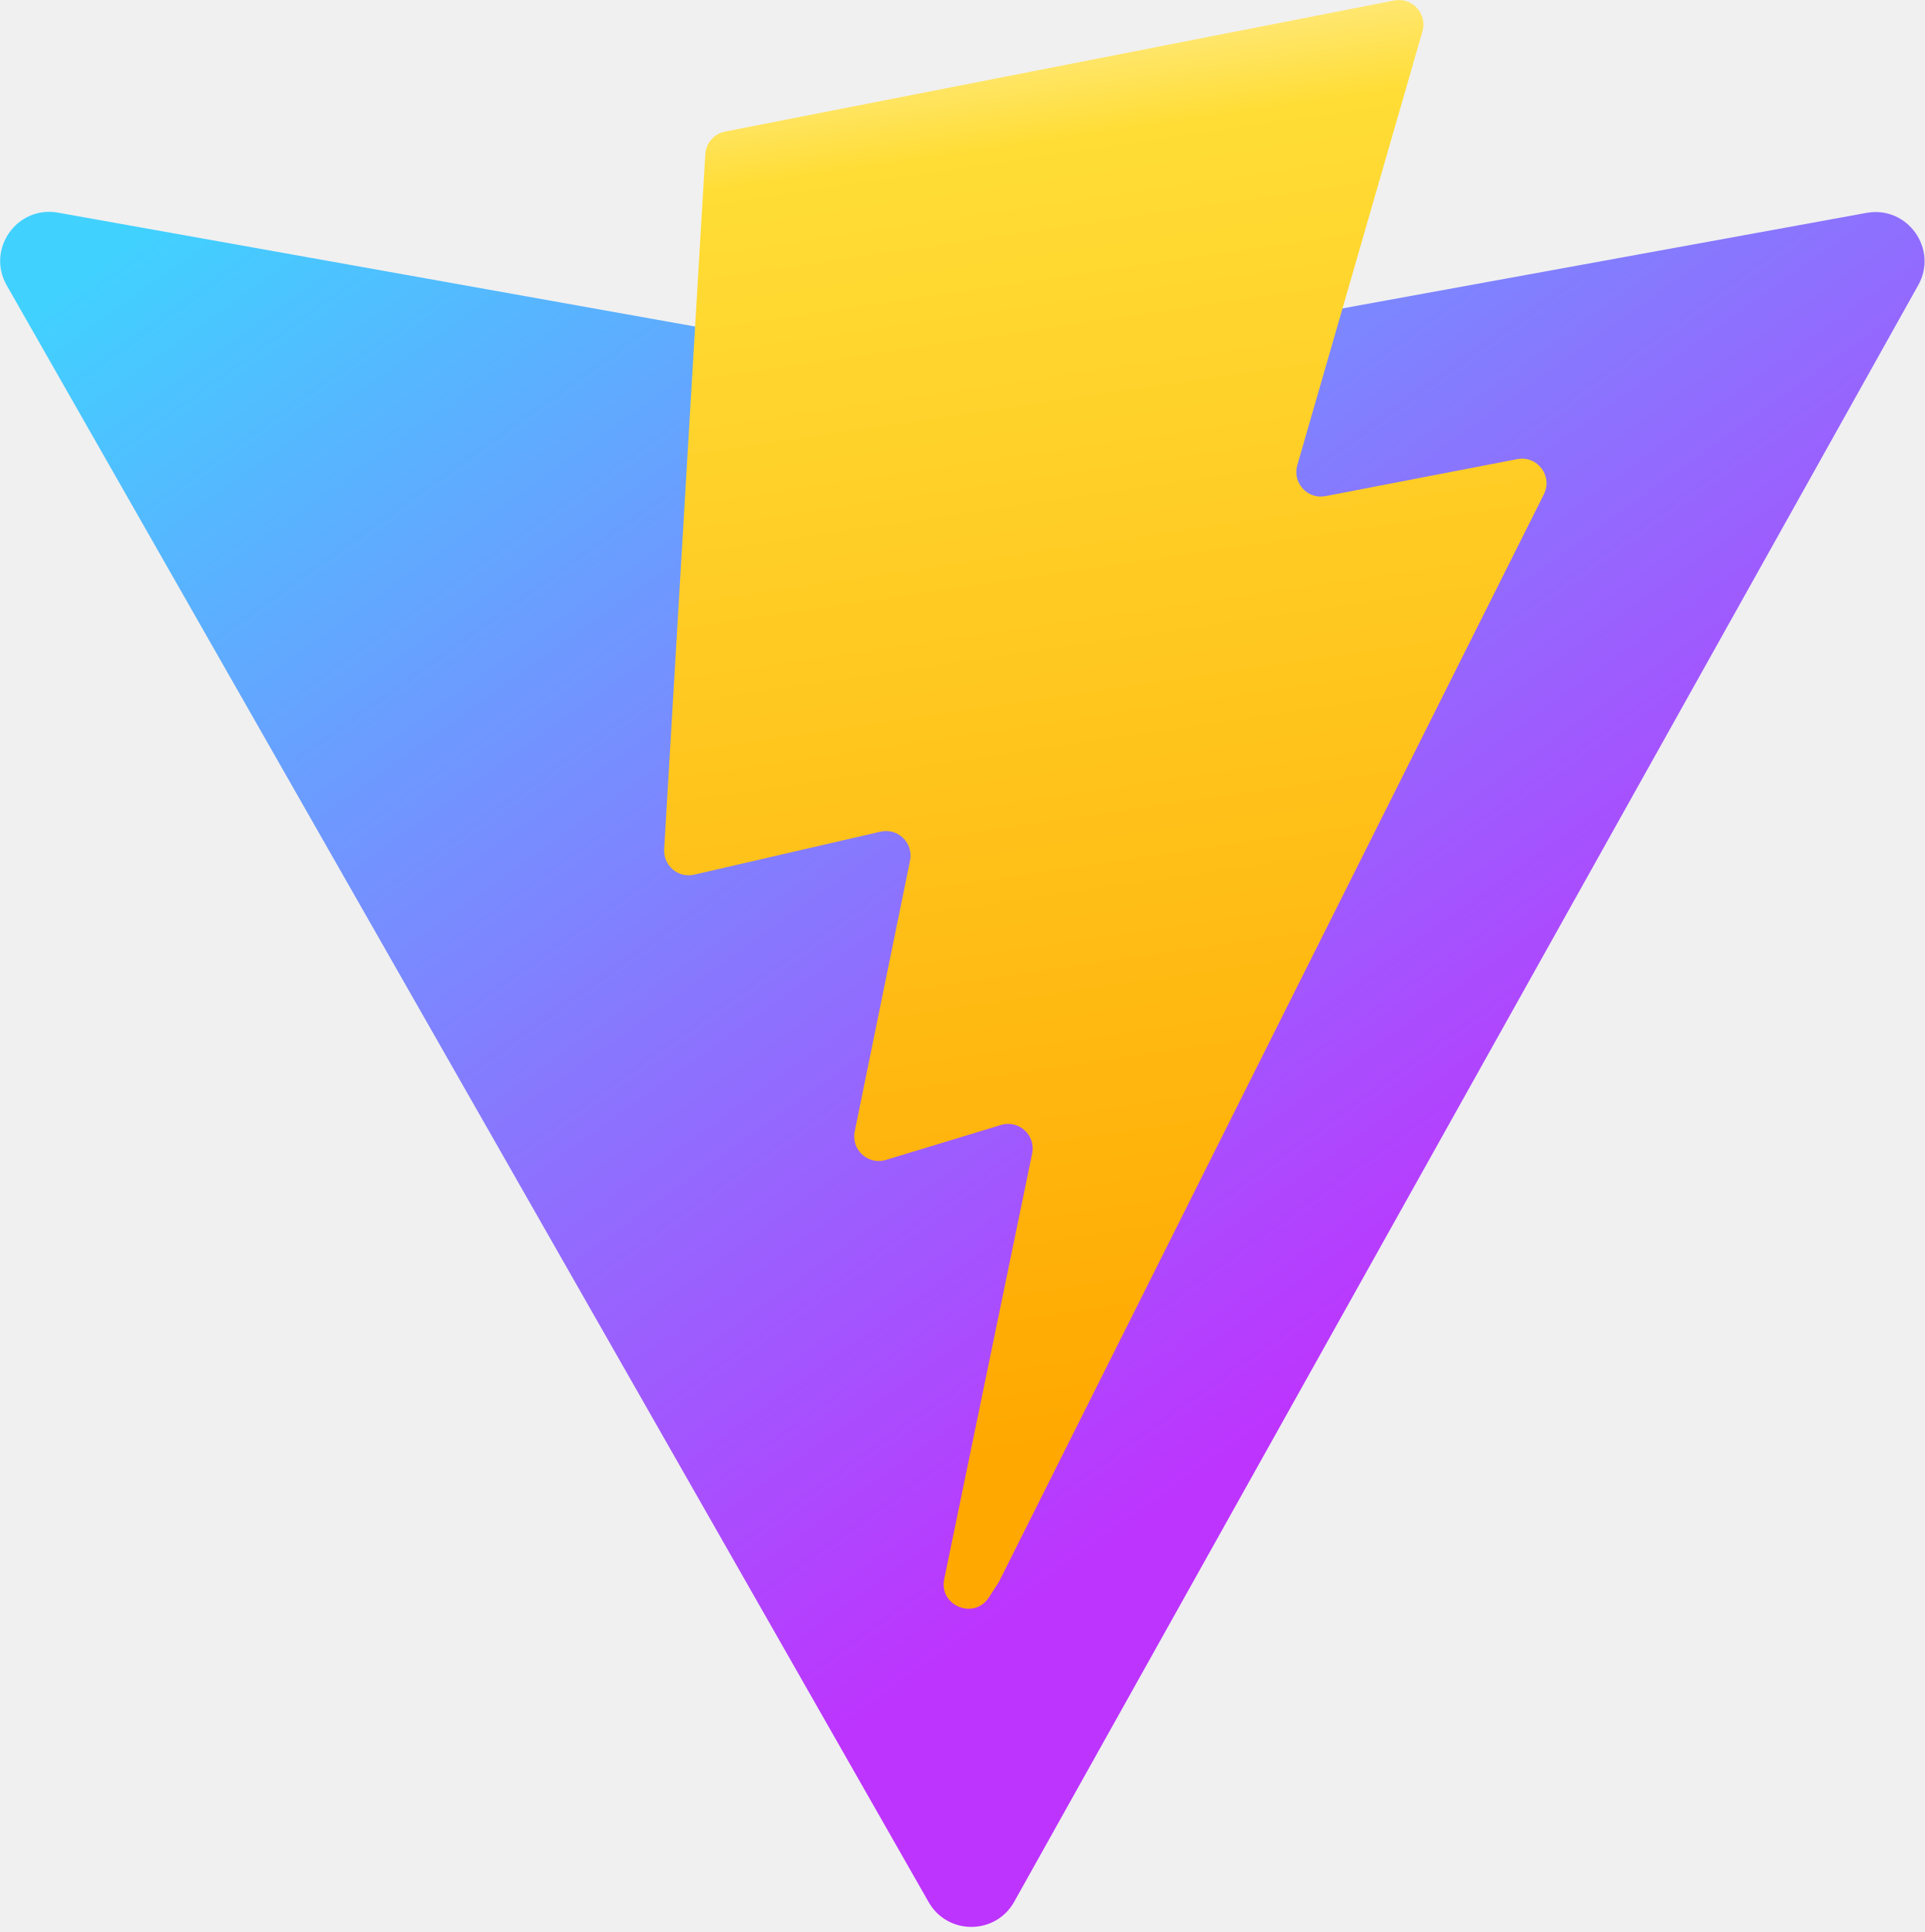
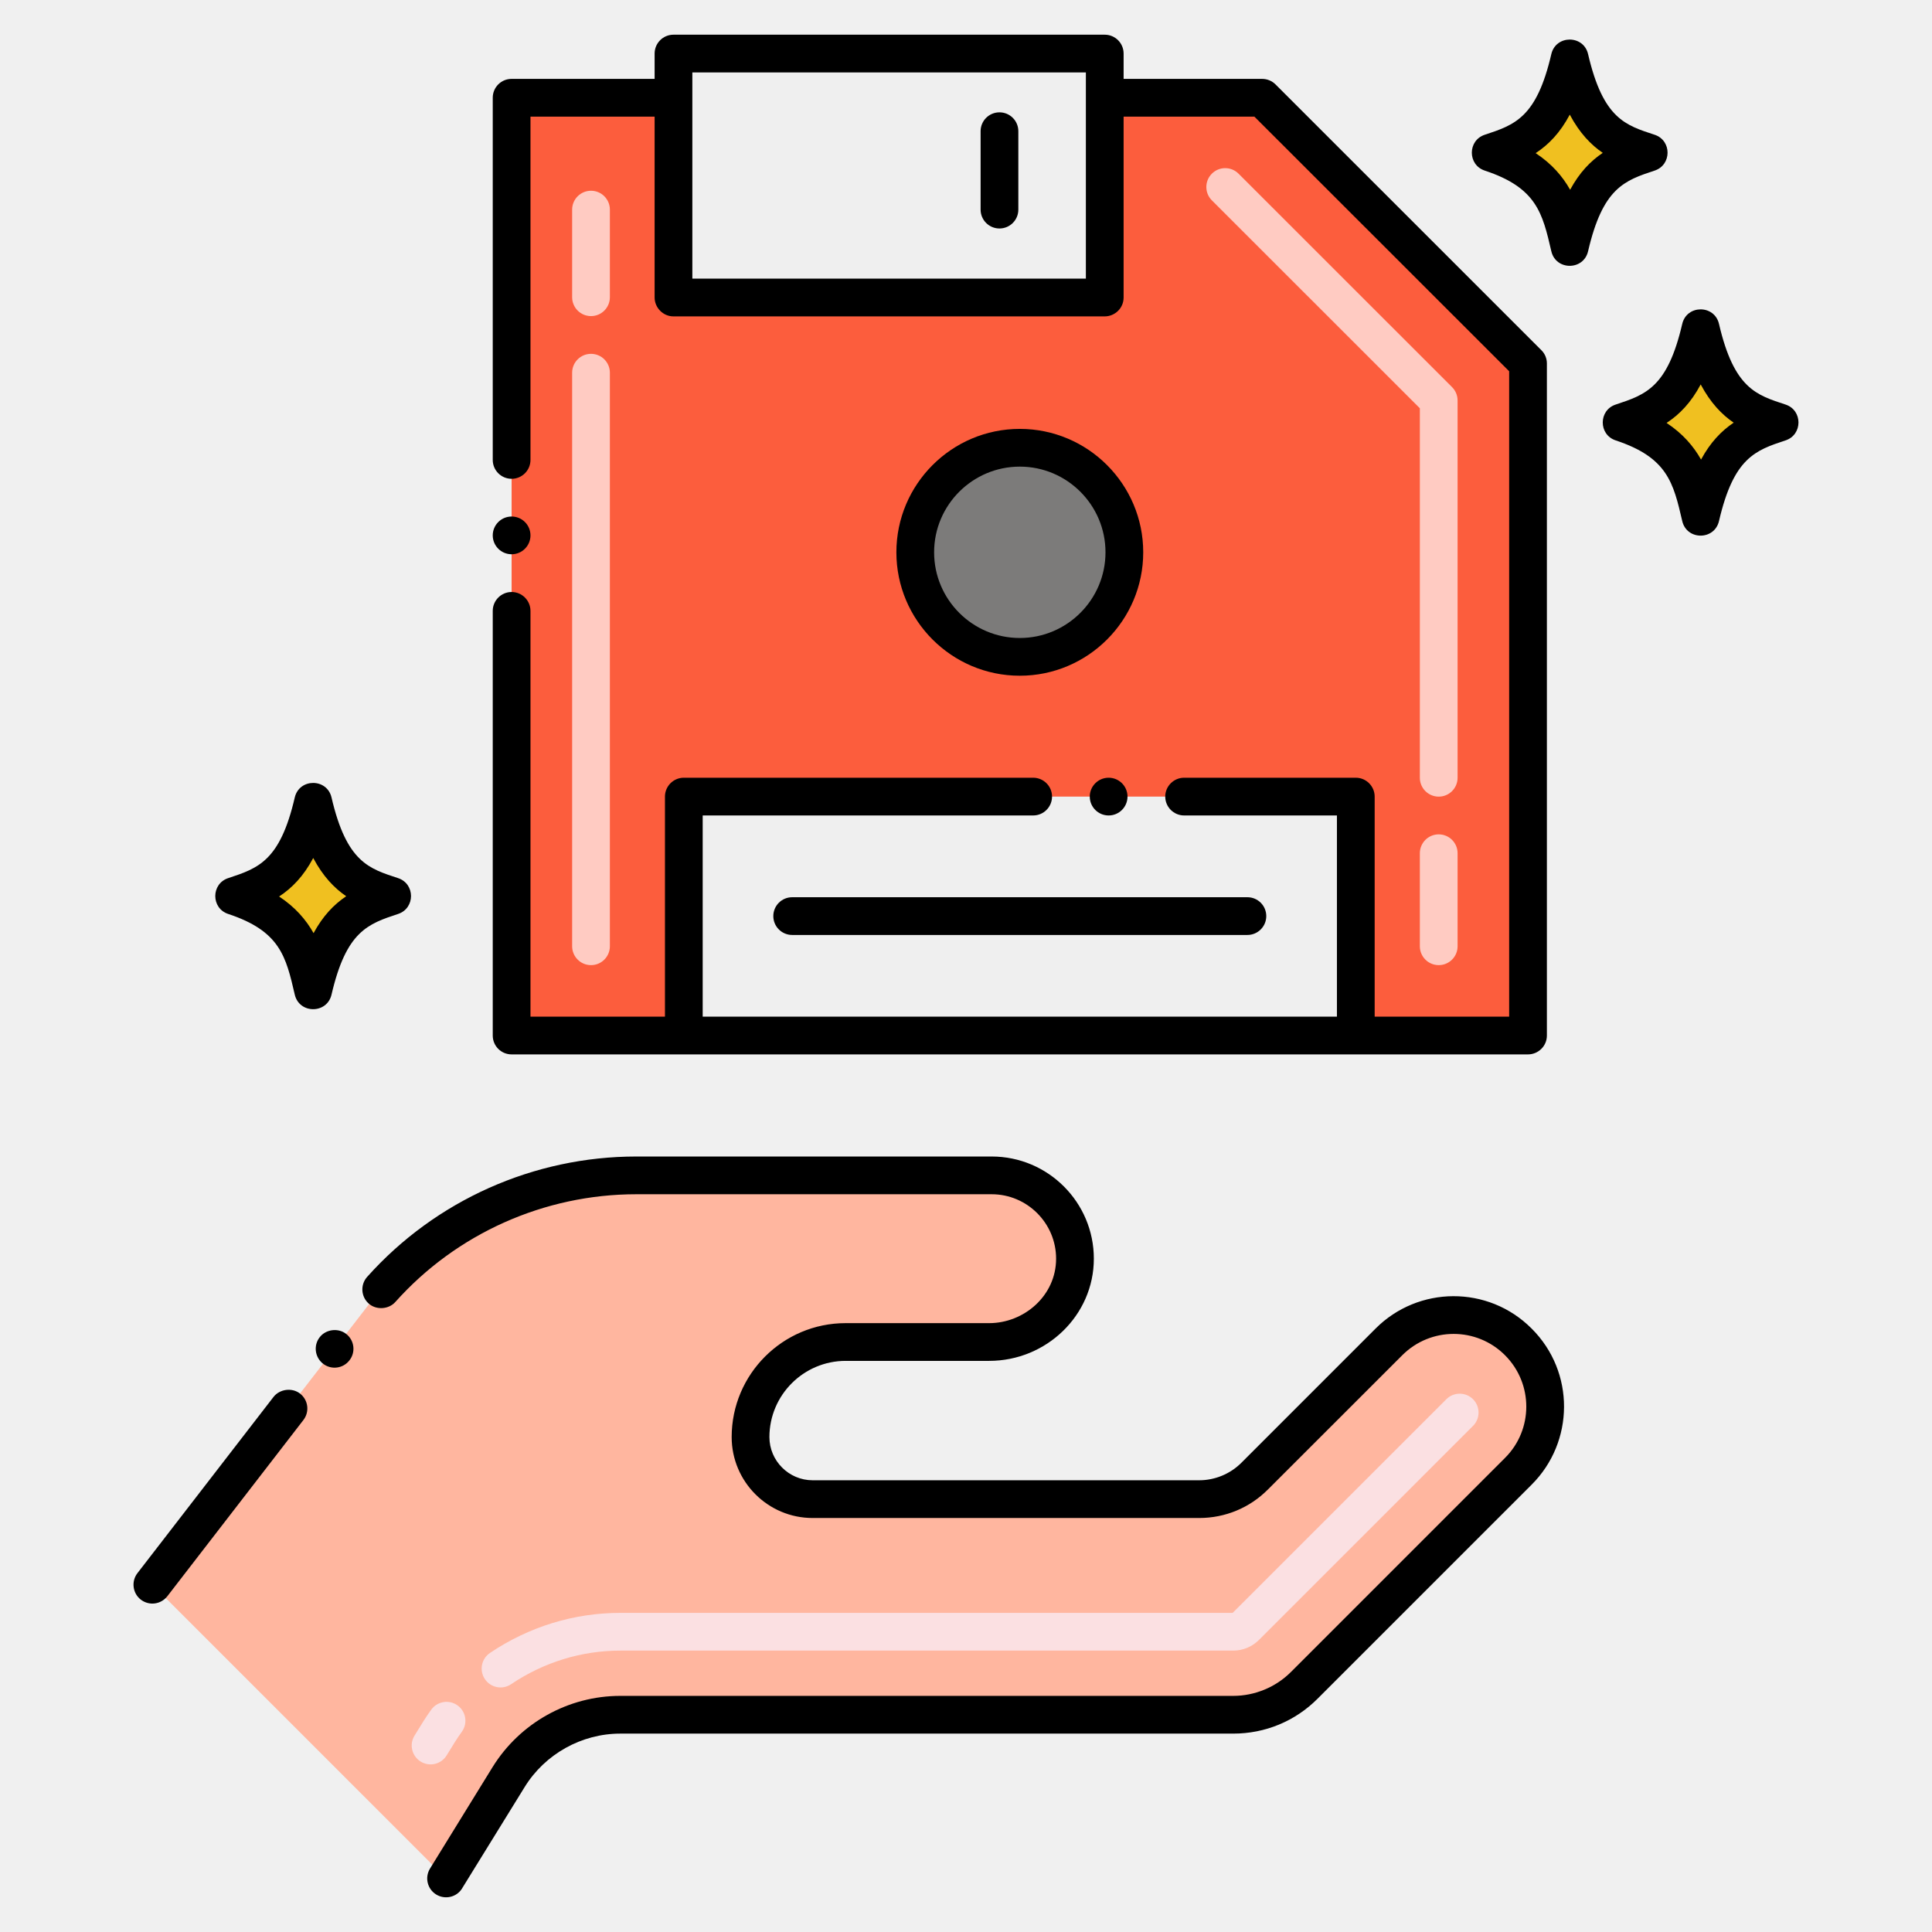
- <svg xmlns="http://www.w3.org/2000/svg" aria-hidden="true" role="img" class="iconify iconify--logos" width="31.88" height="32" preserveAspectRatio="xMidYMid meet" viewBox="0 0 256 257">
-   <defs>
-     <linearGradient id="IconifyId1813088fe1fbc01fb466" x1="-.828%" x2="57.636%" y1="7.652%" y2="78.411%">
-       <stop offset="0%" stop-color="#41D1FF" />
-       <stop offset="100%" stop-color="#BD34FE" />
-     </linearGradient>
-     <linearGradient id="IconifyId1813088fe1fbc01fb467" x1="43.376%" x2="50.316%" y1="2.242%" y2="89.03%">
-       <stop offset="0%" stop-color="#FFEA83" />
-       <stop offset="8.333%" stop-color="#FFDD35" />
-       <stop offset="100%" stop-color="#FFA800" />
-     </linearGradient>
-   </defs>
-   <path fill="url(#IconifyId1813088fe1fbc01fb466)" d="M255.153 37.938L134.897 252.976c-2.483 4.44-8.862 4.466-11.382.048L.875 37.958c-2.746-4.814 1.371-10.646 6.827-9.67l120.385 21.517a6.537 6.537 0 0 0 2.322-.004l117.867-21.483c5.438-.991 9.574 4.796 6.877 9.62Z" />
-   <path fill="url(#IconifyId1813088fe1fbc01fb467)" d="M185.432.063L96.44 17.501a3.268 3.268 0 0 0-2.634 3.014l-5.474 92.456a3.268 3.268 0 0 0 3.997 3.378l24.777-5.718c2.318-.535 4.413 1.507 3.936 3.838l-7.361 36.047c-.495 2.426 1.782 4.5 4.151 3.78l15.304-4.649c2.372-.72 4.652 1.36 4.15 3.788l-11.698 56.621c-.732 3.542 3.979 5.473 5.943 2.437l1.313-2.028l72.516-144.72c1.215-2.423-.88-5.186-3.54-4.672l-25.505 4.922c-2.396.462-4.435-1.77-3.759-4.114l16.646-57.705c.677-2.35-1.37-4.583-3.769-4.113Z" />
+ <svg xmlns="http://www.w3.org/2000/svg" version="1.1" x="0px" y="0px" viewBox="0 0 256 256" style="enable-background:new 0 0 256 256;" xml:space="preserve">
+   <style type="text/css">
+ 	.st0{fill:#878787;}
+ 	.st1{fill:#F2E1D6;}
+ 	.st2{fill:#FFFFFF;}
+ 	.st3{fill:#F0C020;}
+ 	.st4{fill:#F9E5AF;}
+ 	.st5{fill:#72C1E8;}
+ 	.st6{fill:#C5E5FF;}
+ 	.st7{fill:#13BF6D;}
+ 	.st8{fill:#76FFBA;}
+ 	.st9{fill:#EFEFEF;}
+ 	.st10{fill:#FC5D3D;}
+ 	.st11{fill:#FFCBC2;}
+ 	.st12{fill:#FFB69F;}
+ 	.st13{fill:#AFAFAF;}
+ 	.st14{fill:#7C7B7A;}
+ 	.st15{fill:#D6C0B4;}
+ 	.st16{fill:#7A7380;}
+ 	.st17{fill:#F0AB20;}
+ 	.st18{fill:#FBE0E2;}
+ 	.st19{fill:#4C4945;}
+ 	.st20{fill:#68B0D4;}
+ 	.st21{fill:#B35034;}
+ 	.st22{fill:#EDAF85;}
+ 	.st23{fill:#139C6D;}
+ </style>
+   <g id="Layer_2">
+ </g>
+   <g id="Layer_1">
+     <g>
+       <g>
+         <g>
+           <g>
+             <polygon class="st10" points="202.468,48.161 202.468,137.215 67.79,137.215 67.79,12.95 89.24,12.95 89.24,39.422        146.385,39.422 146.385,12.95 167.245,12.95      " />
+           </g>
+           <g>
+             <path class="st11" d="M78.312,127.885c-1.381,0-2.5-1.119-2.5-2.5v-76c0-1.381,1.119-2.5,2.5-2.5s2.5,1.119,2.5,2.5v76       C80.812,126.766,79.693,127.885,78.312,127.885z M78.312,41.885c-1.381,0-2.5-1.119-2.5-2.5v-11.61c0-1.381,1.119-2.5,2.5-2.5       s2.5,1.119,2.5,2.5v11.61C80.812,40.766,79.693,41.885,78.312,41.885z" />
+           </g>
+           <g>
+             <path class="st11" d="M190.638,127.885c-1.381,0-2.5-1.119-2.5-2.5v-12.328c0-1.381,1.119-2.5,2.5-2.5s2.5,1.119,2.5,2.5       v12.328C193.138,126.766,192.019,127.885,190.638,127.885z M190.638,105.558c-1.381,0-2.5-1.119-2.5-2.5v-48.96l-27.56-27.55       c-0.977-0.976-0.977-2.559,0-3.536c0.975-0.977,2.559-0.976,3.535,0l28.292,28.283c0.469,0.469,0.732,1.105,0.732,1.768v49.996       C193.138,104.439,192.019,105.558,190.638,105.558z" />
+           </g>
+           <ellipse transform="matrix(0.9871 -0.1602 0.1602 0.9871 -9.9778 22.5902)" class="st14" cx="135.129" cy="73.183" rx="13.853" ry="13.853" />
+           <g>
+             <polygon class="st9" points="89.24,7.097 89.24,12.95 89.24,39.422 146.385,39.422 146.385,12.95 146.385,7.097      " />
+           </g>
+           <rect x="90.609" y="105.554" class="st9" width="89.038" height="31.667" />
+         </g>
+         <g>
+           <path class="st12" d="M201.188,177.808c-4.734-4.74-12.413-4.74-17.147,0L166.244,195.6c-1.945,1.95-4.59,3.045-7.345,3.045      h-51.215c-4.548,0-8.235-3.687-8.235-8.235v0c0-6.953,5.637-12.59,12.59-12.59l19.035,0c6.065,0,11.36-4.75,11.372-11.017      c0.012-6.106-4.928-11.064-11.041-11.064H84.325c-13.491,0-26.282,6.001-34.895,16.386L20.192,209.98l38.917,38.923      l8.285-13.424c3.161-5.134,8.762-8.262,14.791-8.262h81.224c3.528,0,6.918-1.4,9.413-3.901      c14.773-14.773,8.569-8.57,28.366-28.36C205.928,190.221,205.928,182.542,201.188,177.808z" />
+         </g>
+         <g>
+           <path class="st18" d="M55.742,233.417c-1.175-0.725-1.54-2.265-0.815-3.44c1.054-1.709,1.434-2.355,2.214-3.436      c0.81-1.119,2.369-1.373,3.491-0.563c1.119,0.808,1.371,2.371,0.563,3.49c-0.703,0.972-1.087,1.634-2.013,3.134      C58.458,233.775,56.92,234.144,55.742,233.417z M64.25,222.491c-0.771-1.145-0.468-2.699,0.678-3.47      c5.155-3.471,11.123-5.306,17.259-5.306h81.145l28.316-28.312c0.977-0.976,2.559-0.976,3.535,0s0.977,2.559,0,3.536      l-28.37,28.365c-0.893,0.896-2.133,1.411-3.401,1.411H82.186c-5.137,0-10.139,1.54-14.466,4.453      C66.575,223.94,65.022,223.638,64.25,222.491z" />
+         </g>
+         <g>
+           <g>
+             <path class="st3" d="M51.966,118.73c-4.009-1.325-8.149-2.482-10.473-12.495c-2.141,9.222-5.571,10.875-10.473,12.495       c7.996,2.642,9.202,7.017,10.473,12.495C43.684,121.782,47.308,120.269,51.966,118.73z" />
+           </g>
+         </g>
+         <g>
+           <g>
+             <path class="st3" d="M218.466,20.23c-4.009-1.325-8.149-2.482-10.473-12.495c-2.141,9.222-5.571,10.875-10.473,12.495       c7.996,2.642,9.202,7.017,10.473,12.495C210.184,23.282,213.808,21.769,218.466,20.23z" />
+           </g>
+         </g>
+         <g>
+           <g>
+             <path class="st3" d="M235.814,55.98c-4.009-1.325-8.149-2.482-10.473-12.495c-2.141,9.222-5.571,10.875-10.473,12.495       c7.996,2.642,9.202,7.017,10.473,12.495C227.532,59.032,231.156,57.519,235.814,55.98z" />
+           </g>
+         </g>
+       </g>
+       <path d="M102.468,121.387c0,1.381,1.119,2.5,2.5,2.5h60.32c1.381,0,2.5-1.119,2.5-2.5s-1.119-2.5-2.5-2.5h-60.32    C103.588,118.887,102.468,120.006,102.468,121.387z" />
+       <path d="M132.435,30.275c1.381,0,2.5-1.119,2.5-2.5v-10.39c0-1.381-1.119-2.5-2.5-2.5s-2.5,1.119-2.5,2.5v10.39    C129.935,29.156,131.054,30.275,132.435,30.275z" />
+       <path d="M65.291,12.953v47.99c0,1.38,1.12,2.5,2.5,2.5s2.5-1.12,2.5-2.5c0,0,0,0,0-0.01v-45.48H86.74v23.969    c0,1.315,1.087,2.501,2.501,2.501h57.14c1.32,0,2.504-1.066,2.504-2.501V15.453h17.326l33.76,33.74v85.52h-17.82v-29.16    c0-1.365-1.115-2.5-2.5-2.5H156.9c-1.369,0-2.5,1.12-2.5,2.5c0,1.38,1.131,2.5,2.5,2.5h20.25v26.66H93.11v-26.66h43.79    c1.381,0,2.5-1.12,2.5-2.5c0-1.38-1.119-2.5-2.5-2.5H90.61c-1.381,0-2.5,1.125-2.5,2.5v29.16H70.291v-53.77    c0-1.37-1.12-2.5-2.5-2.5s-2.5,1.13-2.5,2.5v56.27c0,1.381,1.111,2.5,2.5,2.5c0.119,0,134.68,0,134.68,0    c1.328,0,2.5-1.074,2.5-2.5v-89.05c0-0.67-0.26-1.3-0.74-1.77l-35.22-35.21c-0.47-0.47-1.11-0.73-1.77-0.73h-18.356V7.097    c0-1.381-1.119-2.5-2.5-2.5H89.24c-1.381,0-2.5,1.119-2.5,2.5v3.355H67.791C66.403,10.453,65.291,11.569,65.291,12.953z     M143.884,9.597v27.324H91.741c0-25.253-0.001-25.21-0.001-27.324H143.884z" />
+       <circle cx="67.791" cy="70.942" r="2.5" />
+       <path d="M135.129,56.83c-9.018,0-16.354,7.336-16.354,16.353c0,9.018,7.336,16.354,16.354,16.354s16.354-7.336,16.354-16.354    C151.482,64.166,144.146,56.83,135.129,56.83z M135.129,84.537c-6.261,0-11.354-5.093-11.354-11.354s5.093-11.353,11.354-11.353    s11.354,5.093,11.354,11.353S141.389,84.537,135.129,84.537z" />
+       <circle cx="146.9" cy="105.553" r="2.5" />
+       <path d="M18.661,211.962c1.125,0.852,2.661,0.628,3.51-0.45l18.03-23.35c0.842-1.09,0.651-2.658-0.45-3.51    c-1.061-0.82-2.69-0.6-3.51,0.45l-18.03,23.35C17.375,209.532,17.564,211.115,18.661,211.962z" />
+       <path d="M45.86,176.743c-1.06-0.82-2.689-0.61-3.5,0.45c-0.85,1.09-0.64,2.66,0.45,3.51c1.104,0.852,2.675,0.629,3.5-0.46    C47.138,179.193,46.98,177.608,45.86,176.743z" />
+       <path d="M202.951,196.723c5.664-5.645,5.782-14.917,0-20.68c-5.751-5.77-15.026-5.674-20.681,0l-17.79,17.79    c-1.47,1.47-3.5,2.31-5.58,2.31h-51.22c-3.16,0-5.729-2.58-5.729-5.73c0.01-5.56,4.529-10.08,10.09-10.09h19.029    c7.564,0,13.87-6.022,13.87-13.54c0-7.47-6.069-13.54-13.54-13.54H84.32c-13.609,0-26.609,5.81-35.67,15.95    c-0.92,1.03-0.83,2.61,0.2,3.53c0.99,0.89,2.65,0.79,3.53-0.2c8.11-9.08,19.75-14.28,31.939-14.28h47.08    c4.7,0,8.54,3.83,8.54,8.54c0,4.909-4.252,8.54-8.87,8.54h-19.029c-8.32,0-15.09,6.77-15.09,15.09c0,5.92,4.81,10.73,10.729,10.73    h51.22c3.44,0,6.681-1.34,9.11-3.78l17.8-17.79c3.76-3.759,9.844-3.767,13.61,0c3.773,3.772,3.754,9.877,0,13.61    c-0.315,0.315-7.208,7.207-28.37,28.37c-2.01,2.01-4.79,3.16-7.64,3.16H82.19c-6.87,0-13.297,3.574-16.93,9.45l-8.28,13.43    c-0.729,1.189-0.347,2.723,0.82,3.44c1.149,0.707,2.703,0.383,3.44-0.82v-0.01l8.279-13.41c2.69-4.37,7.54-7.08,12.67-7.08h81.221    c4.229,0,8.199-1.64,11.18-4.63C188.381,211.292,199.027,200.645,202.951,196.723z" />
+       <path d="M52.75,121.104c2.279-0.753,2.284-3.993,0-4.747c-3.821-1.262-6.821-2.069-8.821-10.687c-0.599-2.573-4.274-2.566-4.871,0    c-1.953,8.417-4.834,9.369-8.821,10.686c-2.279,0.753-2.284,3.993,0,4.748c6.869,2.271,7.646,5.618,8.821,10.686    c0.598,2.578,4.273,2.578,4.871,0C45.881,123.374,48.762,122.422,52.75,121.104z M41.55,123.645    c-0.99-1.76-2.406-3.424-4.567-4.854c1.717-1.125,3.238-2.687,4.521-5.101c1.304,2.451,2.813,4.003,4.37,5.065    C44.24,119.855,42.785,121.363,41.55,123.645z" />
+       <path d="M210.429,33.29c1.952-8.416,4.833-9.368,8.821-10.686c2.279-0.753,2.284-3.993,0-4.747    c-3.821-1.262-6.821-2.069-8.821-10.687c-0.599-2.573-4.274-2.566-4.871,0c-1.953,8.417-4.834,9.369-8.821,10.686    c-2.279,0.753-2.284,3.993,0,4.748c6.869,2.271,7.646,5.618,8.821,10.686C206.156,35.868,209.831,35.867,210.429,33.29z     M203.483,20.291c1.717-1.125,3.238-2.687,4.521-5.101c1.304,2.451,2.813,4.003,4.37,5.065c-1.634,1.099-3.088,2.607-4.323,4.889    C207.06,23.385,205.644,21.721,203.483,20.291z" />
+       <path d="M214.084,58.354c6.869,2.271,7.646,5.618,8.821,10.686c0.598,2.578,4.273,2.578,4.871,0    c1.952-8.416,4.833-9.368,8.821-10.686c2.279-0.753,2.284-3.993,0-4.747c-3.821-1.262-6.821-2.069-8.821-10.687    c-0.599-2.573-4.274-2.566-4.871,0c-1.953,8.417-4.834,9.369-8.821,10.686C211.806,54.359,211.8,57.599,214.084,58.354z     M225.351,50.94c1.304,2.451,2.813,4.003,4.37,5.065c-1.634,1.099-3.088,2.607-4.323,4.889c-0.99-1.76-2.406-3.424-4.567-4.854    C222.547,54.916,224.069,53.354,225.351,50.94z" />
+     </g>
+   </g>
</svg>
